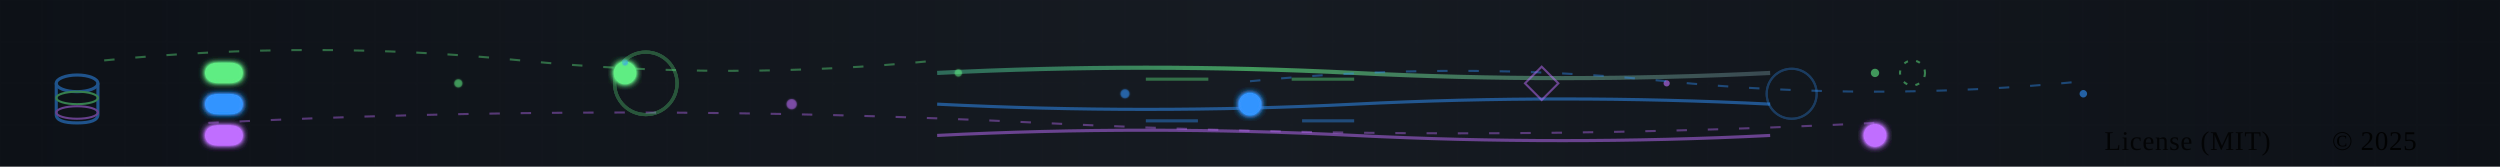
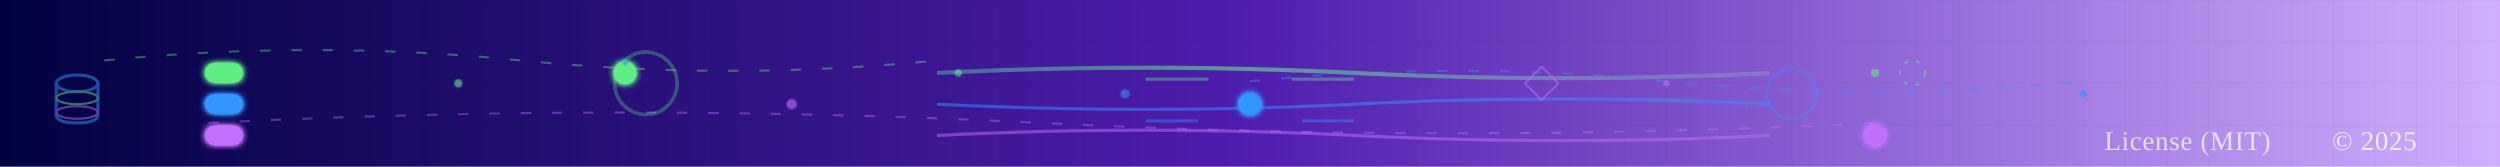
<svg xmlns="http://www.w3.org/2000/svg" width="1200" height="80" viewBox="0 0 1200 80" role="img" aria-label="Data Stream Footer">
  <defs>
    <linearGradient id="bgStream04F" x1="0%" y1="0%" x2="100%" y2="0%">
-       <stop offset="0%" style="stop-color:#0d1117;stop-opacity:1">
- 
-       </stop>
-       <stop offset="50%" style="stop-color:#161b22;stop-opacity:1" />
-       <stop offset="100%" style="stop-color:#0d1117;stop-opacity:1">
+       <stop offset="0%" style="stop-color:#000240;stop-opacity:1">
+ 
+       </stop>
+       <stop offset="50%" style="stop-color:#501DAF;stop-opacity:1" />
+       <stop offset="100%" style="stop-color:#D0B0FF;stop-opacity:1">

      </stop>
    </linearGradient>
    <linearGradient id="dataGlow04F" x1="0%" y1="0%" x2="100%" y2="0%">
      <stop offset="0%" style="stop-color:#3094FF;stop-opacity:0">

      </stop>
      <stop offset="50%" style="stop-color:#5FED83;stop-opacity:1">

      </stop>
      <stop offset="100%" style="stop-color:#C06EFF;stop-opacity:0">

      </stop>
    </linearGradient>
    <filter id="dataGlowFilter04F" x="-50%" y="-50%" width="200%" height="200%">
      <feGaussianBlur stdDeviation="2" result="blur" />
      <feColorMatrix in="blur" type="matrix" values="1 0 0 0 0  0 1 0 0 0  0 0 1 0 0  0 0 0 5 0" result="glow" />
      <feMerge>
        <feMergeNode in="glow" />
        <feMergeNode in="SourceGraphic" />
      </feMerge>
    </filter>
    <pattern id="gridPattern04F" x="0" y="0" width="20" height="20" patternUnits="userSpaceOnUse">
      <rect width="20" height="20" fill="none" stroke="#30363d" stroke-width="0.3" opacity="0.2" />
    </pattern>
  </defs>
  <style>
    @media (prefers-color-scheme: dark) {
      .text-link { fill: #c9d1d9; font-family: 'SF Pro Text', -apple-system, BlinkMacSystemFont, 'Segoe UI', 'Roboto', 'Helvetica Neue', Arial, sans-serif; font-weight: 500; }
      .divider { stroke: #30363d; }
    }
    @media (prefers-color-scheme: light) {
      .text-link { fill: #1f2328; font-family: 'SF Pro Text', -apple-system, BlinkMacSystemFont, 'Segoe UI', 'Roboto', 'Helvetica Neue', Arial, sans-serif; font-weight: 500; }
      .divider { stroke: #d0d7de; }
    }

    .link { font-size: 13px; letter-spacing: 0.3px; }

    .data-packet {
      animation: packet-flow 2.5s linear infinite;
    }
    @keyframes packet-flow {
      0% { opacity: 0; transform: translateX(0); }
      10% { opacity: 1; }
      90% { opacity: 1; }
      100% { opacity: 0; transform: translateX(2000.0px); }
    }

    .stream-wave {
      stroke-dasharray: 400;
      stroke-dashoffset: 400;
      animation: wave-flow 4s linear infinite;
    }
    @keyframes wave-flow {
      to { stroke-dashoffset: 0; }
    }

    .data-pulse {
      animation: data-beat 2s cubic-bezier(0.4, 0, 0.6, 1) infinite;
    }
    @keyframes data-beat {
      0%, 100% { opacity: 0.3; r: 4; }
      50% { opacity: 1; r: 6; }
    }

    @media (prefers-reduced-motion: reduce) { * { animation: none !important; } }

    /* Enhanced particle effects */
    .particle {
      animation: particle-float 4s ease-in-out infinite;
      filter: blur(0.5px);
    }
    @keyframes particle-float {
      0%, 100% { opacity: 0; transform: translateY(0) translateX(0) scale(0); }
      25% { opacity: 0.8; transform: translateY(-20px) translateX(-10px) scale(1.5); }
      50% { opacity: 1; transform: translateY(-40px) translateX(5px) scale(2); }
      75% { opacity: 0.6; transform: translateY(-30px) translateX(15px) scale(1.8); }
    }

    .particle-2 {
      animation: particle-spin 5s linear infinite;
    }
    @keyframes particle-spin {
      0% { opacity: 0; transform: rotate(0deg) translateX(20px) scale(0); }
      50% { opacity: 1; transform: rotate(180deg) translateX(40px) scale(2); }
      100% { opacity: 0; transform: rotate(360deg) translateX(20px) scale(0); }
    }

    /* Wave effects */
    .wave-line {
      stroke-dasharray: 5 10;
      animation: wave-flow 3s linear infinite;
    }
    @keyframes wave-flow {
      to { stroke-dashoffset: -100; }
    }

    /* Glow pulse on text */
    .text-link {
      animation: text-glow 3s ease-in-out infinite;
    }
    @keyframes text-glow {
      0%, 100% { opacity: 0.7; filter: drop-shadow(0 0 0px transparent); }
      50% { opacity: 1; filter: drop-shadow(0 0 8px rgba(95, 237, 131, 0.6)); }
    }

    /* Rotating elements */
    .rotate-slow {
      animation: rotate-360 20s linear infinite;
      transform-origin: center;
    }
    @keyframes rotate-360 {
      to { transform: rotate(360deg); }
    }

    /* Shimmer effect */
    .shimmer {
      animation: shimmer-pass 4s ease-in-out infinite;
    }
    @keyframes shimmer-pass {
      0%, 100% { opacity: 0.3; }
      50% { opacity: 1; }
    }

    /* Ripple effect */
    .ripple {
      animation: ripple-expand 3s ease-out infinite;
      transform-origin: center;
    }
    @keyframes ripple-expand {
      0% { opacity: 1; transform: scale(0.5); }
      100% { opacity: 0; transform: scale(3); }
    }

    </style>
  <rect width="1200" height="80" fill="url(#bgStream04F)" />
  <rect width="1200" height="80" fill="url(#gridPattern04F)" opacity="0.4" />
  <line x1="0" y1="1" x2="1200" y2="1" class="divider" stroke-width="2" />
  <path class="stream-wave" d="M 50 35 Q 150 30, 250 35 T 450 35 T 650 35 T 850 35 T 1050 35 L 1150 35" fill="none" stroke="url(#dataGlow04F)" stroke-width="2" opacity="0.6" style="animation-delay: 0s" />
  <path class="stream-wave" d="M 50 50 Q 150 55, 250 50 T 450 50 T 650 50 T 850 50 T 1050 50 L 1150 50" fill="none" stroke="#3094FF" stroke-width="1.5" opacity="0.5" style="animation-delay: 0.5s" />
  <path class="stream-wave" d="M 50 65 Q 150 60, 250 65 T 450 65 T 650 65 T 850 65 T 1050 65 L 1150 65" fill="none" stroke="#C06EFF" stroke-width="1.5" opacity="0.5" style="animation-delay: 1s" />
  <g filter="url(#dataGlowFilter04F)">
    <rect class="data-packet" x="100" y="32" width="15" height="6" rx="2" fill="#5FED83" style="animation-delay: 0s" />
    <rect class="data-packet" x="100" y="47" width="15" height="6" rx="2" fill="#3094FF" style="animation-delay: 0.7s" />
    <rect class="data-packet" x="100" y="62" width="15" height="6" rx="2" fill="#C06EFF" style="animation-delay: 1.4s" />
  </g>
  <circle class="data-pulse" cx="300" cy="35" r="4" fill="#5FED83" filter="url(#dataGlowFilter04F)" style="animation-delay: 0s" />
  <circle class="data-pulse" cx="600" cy="50" r="4" fill="#3094FF" filter="url(#dataGlowFilter04F)" style="animation-delay: 0.6s" />
  <circle class="data-pulse" cx="900" cy="65" r="4" fill="#C06EFF" filter="url(#dataGlowFilter04F)" style="animation-delay: 1.2s" />
  <g transform="translate(25, 30)" opacity="0.5">
    <ellipse cx="12" cy="10" rx="10" ry="4" fill="none" stroke="#3094FF" stroke-width="1.5" />
    <path d="M 2 10 L 2 25 Q 2 29, 12 29 Q 22 29, 22 25 L 22 10" fill="none" stroke="#3094FF" stroke-width="1.5" />
    <ellipse cx="12" cy="17" rx="10" ry="3" fill="none" stroke="#5FED83" stroke-width="1" />
    <ellipse cx="12" cy="24" rx="10" ry="3" fill="none" stroke="#C06EFF" stroke-width="1" />
  </g>
-   <text x="1050" y="72" text-anchor="middle" class="link text-link" font-size="11px" opacity="0.8">License (MIT)</text>
-   <text x="1160" y="72" text-anchor="end" class="link text-link" font-size="11px" opacity="0.9">© 2025</text>
+   <text x="1050" y="72" text-anchor="middle" class="link text-link" font-size="11px" opacity="0.8" fill="#f0f6fc">License (MIT)</text>
+   <text x="1160" y="72" text-anchor="end" class="link text-link" font-size="11px" opacity="0.9" fill="#f0f6fc">© 2025</text>
  <g opacity="0.6">
    <circle class="particle" cx="220" cy="40" r="2" fill="#5FED83" style="animation-delay: 0s" />
    <circle class="particle" cx="300" cy="30" r="1.5" fill="#3094FF" style="animation-delay: 0.5s" />
    <circle class="particle" cx="380" cy="50" r="2.5" fill="#C06EFF" style="animation-delay: 1s" />
    <circle class="particle" cx="460" cy="35" r="1.8" fill="#5FED83" style="animation-delay: 1.5s" />
    <circle class="particle" cx="540" cy="45" r="2.2" fill="#3094FF" style="animation-delay: 2s" />
    <circle class="particle-2" cx="800" cy="40" r="1.5" fill="#C06EFF" style="animation-delay: 0.3s" />
    <circle class="particle-2" cx="900" cy="35" r="2" fill="#5FED83" style="animation-delay: 0.8s" />
    <circle class="particle-2" cx="1000" cy="45" r="1.8" fill="#3094FF" style="animation-delay: 1.3s" />
  </g>
  <g opacity="0.4">
    <path class="wave-line" d="M 50 29 Q 150 19, 250 29 T 450 29" stroke="#5FED83" stroke-width="1" fill="none" style="animation-delay: 0s" />
    <path class="wave-line" d="M 600 39 Q 700 29, 800 39 T 1000 39" stroke="#3094FF" stroke-width="1" fill="none" style="animation-delay: 0.7s" />
    <path class="wave-line" d="M 100 59 Q 300 49, 500 59 T 900 59" stroke="#C06EFF" stroke-width="1" fill="none" style="animation-delay: 1.4s" />
  </g>
  <g opacity="0.3">
    <circle class="ripple" cx="310" cy="40" r="15" stroke="#5FED83" stroke-width="1.5" fill="none" style="animation-delay: 0s" />
    <circle class="ripple" cx="310" cy="40" r="15" stroke="#5FED83" stroke-width="1.5" fill="none" style="animation-delay: 1s" />
    <circle class="ripple" cx="310" cy="40" r="15" stroke="#5FED83" stroke-width="1.5" fill="none" style="animation-delay: 2s" />
    <circle class="ripple" cx="860" cy="45" r="12" stroke="#3094FF" stroke-width="1" fill="none" style="animation-delay: 0.5s" />
    <circle class="ripple" cx="860" cy="45" r="12" stroke="#3094FF" stroke-width="1" fill="none" style="animation-delay: 1.5s" />
  </g>
  <g opacity="0.5">
    <g class="rotate-slow" transform="translate(740, 40)">
      <path d="M -8 0 L 0 -8 L 8 0 L 0 8 Z" fill="none" stroke="#C06EFF" stroke-width="1" />
    </g>
    <g class="rotate-slow" transform="translate(918, 35)" style="animation-direction: reverse;">
      <circle cx="0" cy="0" r="6" fill="none" stroke="#5FED83" stroke-width="1" stroke-dasharray="2 4" />
    </g>
  </g>
  <g opacity="0.4">
    <line class="shimmer" x1="550" y1="38" x2="580" y2="38" stroke="#5FED83" stroke-width="1.5" style="animation-delay: 0s" />
    <line class="shimmer" x1="620" y1="38" x2="650" y2="38" stroke="#5FED83" stroke-width="1.5" style="animation-delay: 0.3s" />
    <line class="shimmer" x1="550" y1="58" x2="575" y2="58" stroke="#3094FF" stroke-width="1.5" style="animation-delay: 0.6s" />
    <line class="shimmer" x1="625" y1="58" x2="650" y2="58" stroke="#3094FF" stroke-width="1.5" style="animation-delay: 0.9s" />
  </g>
</svg>
